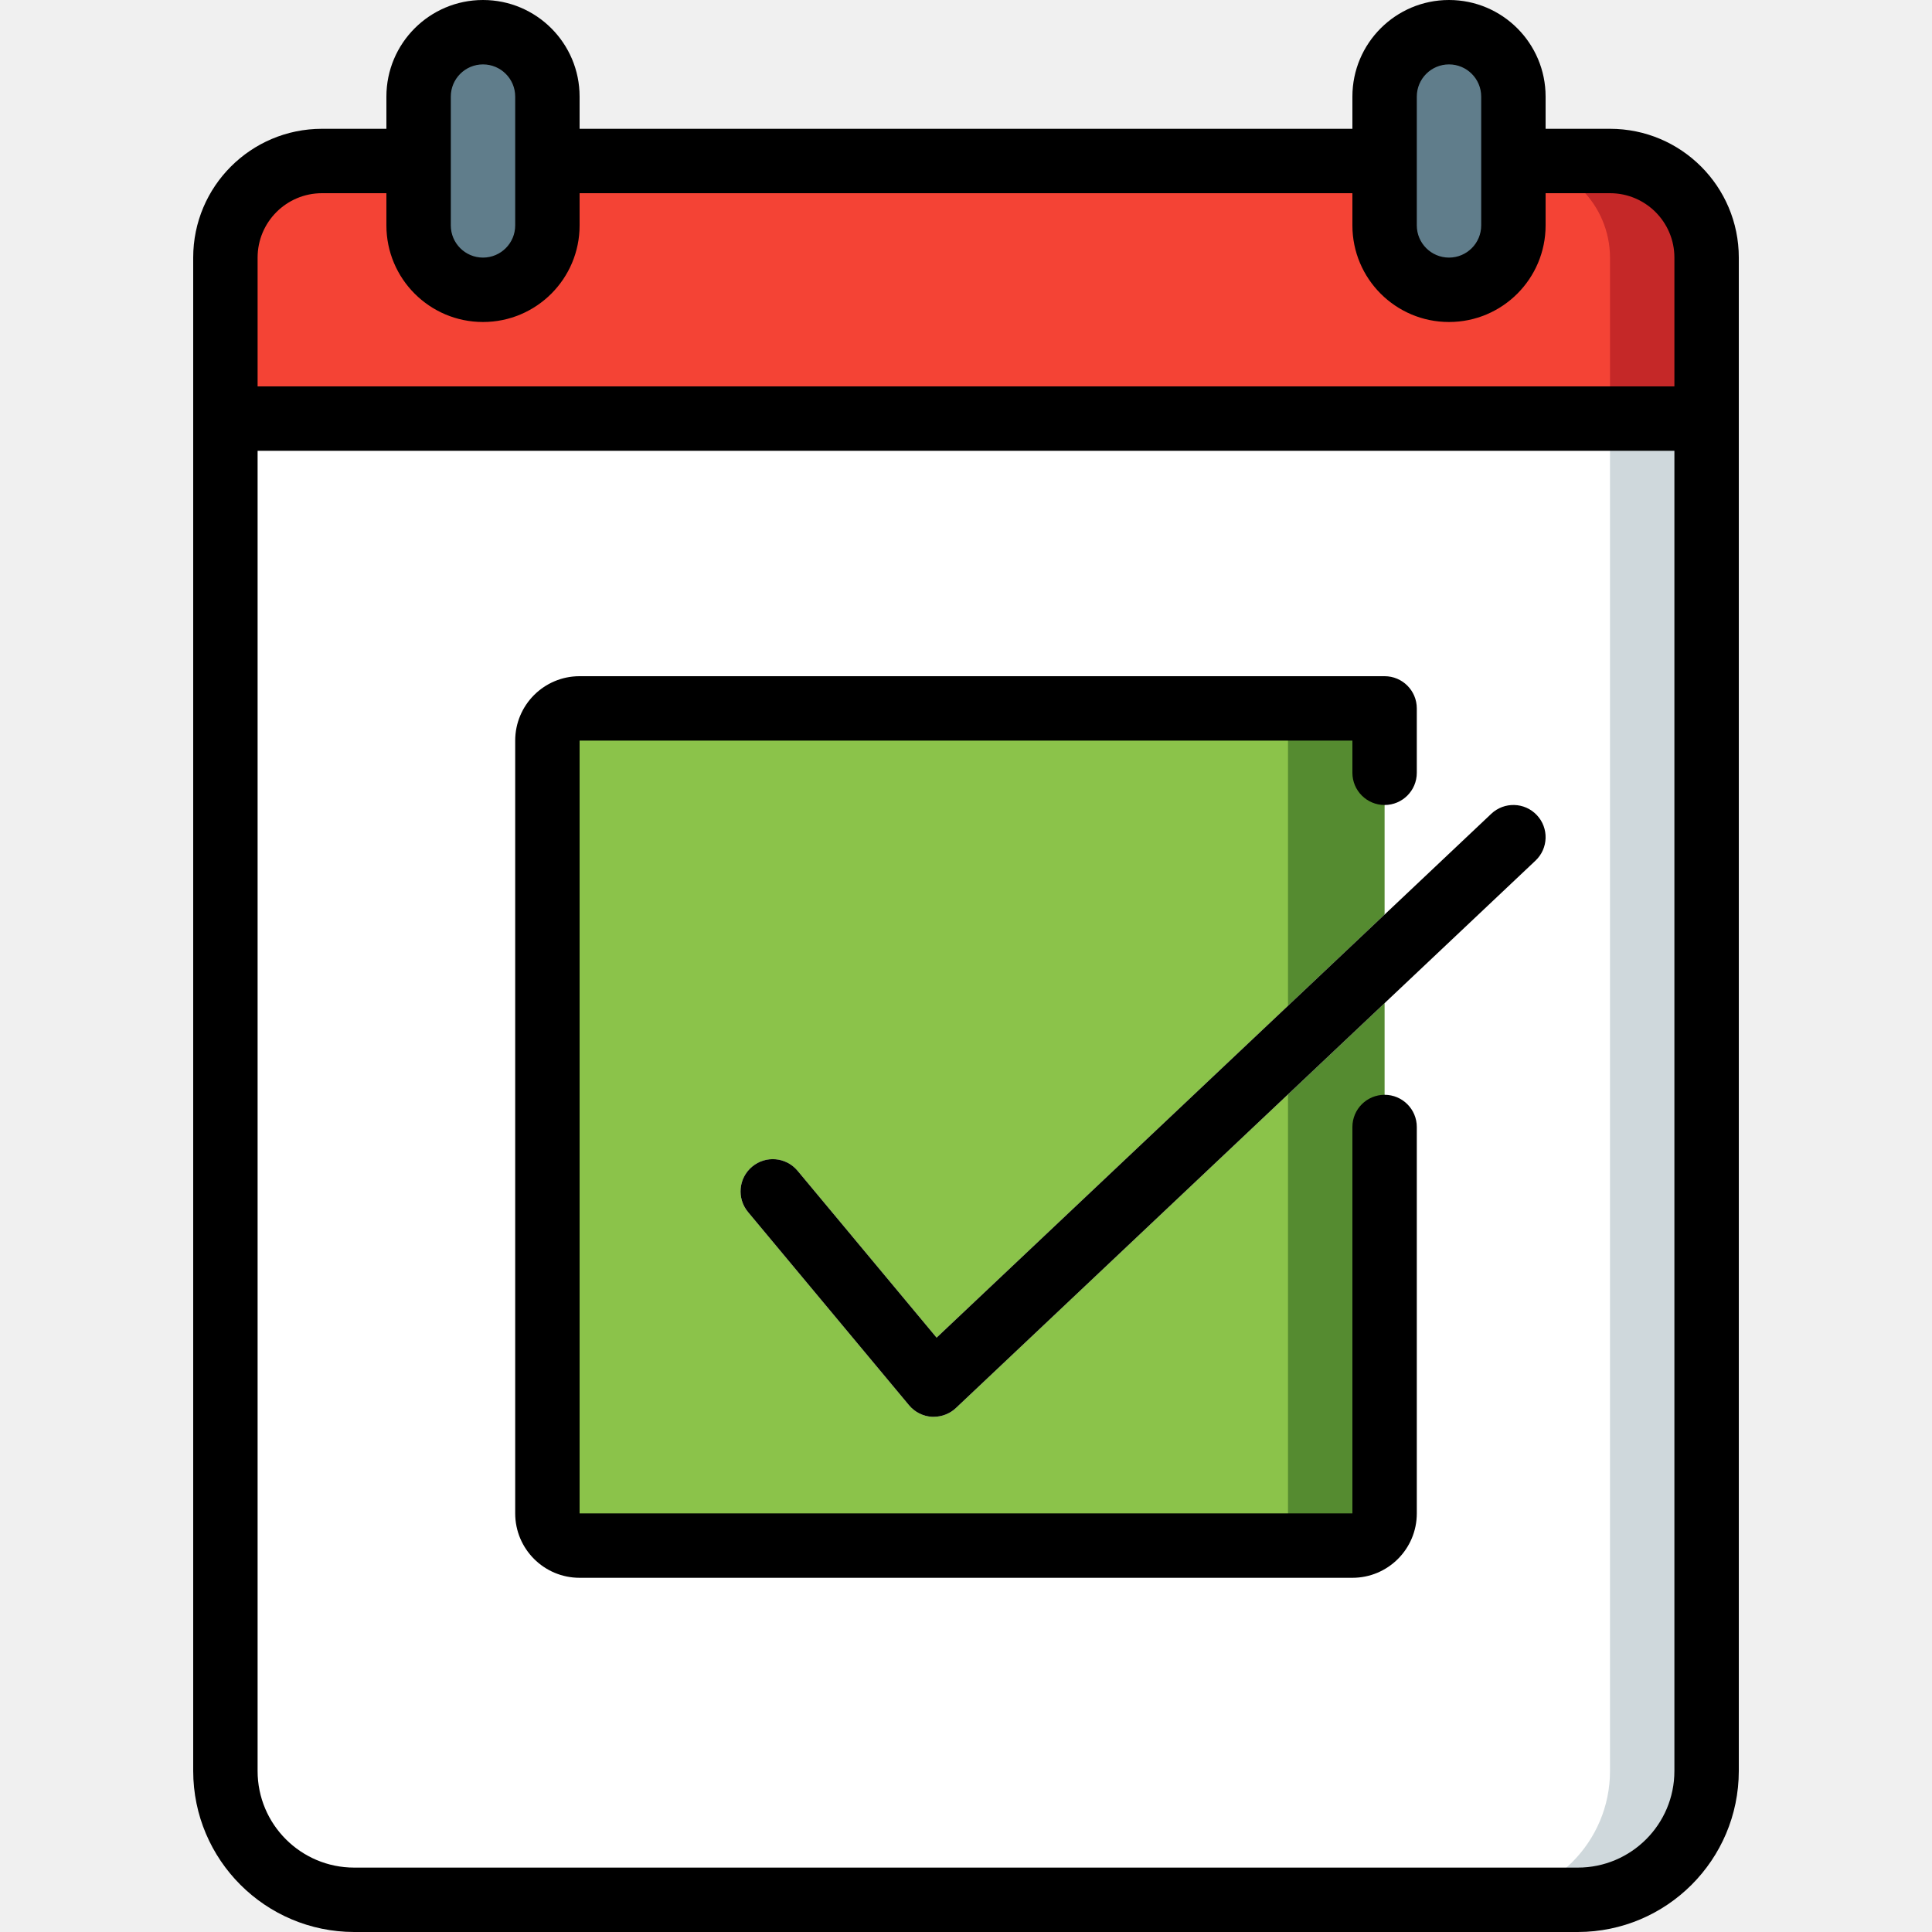
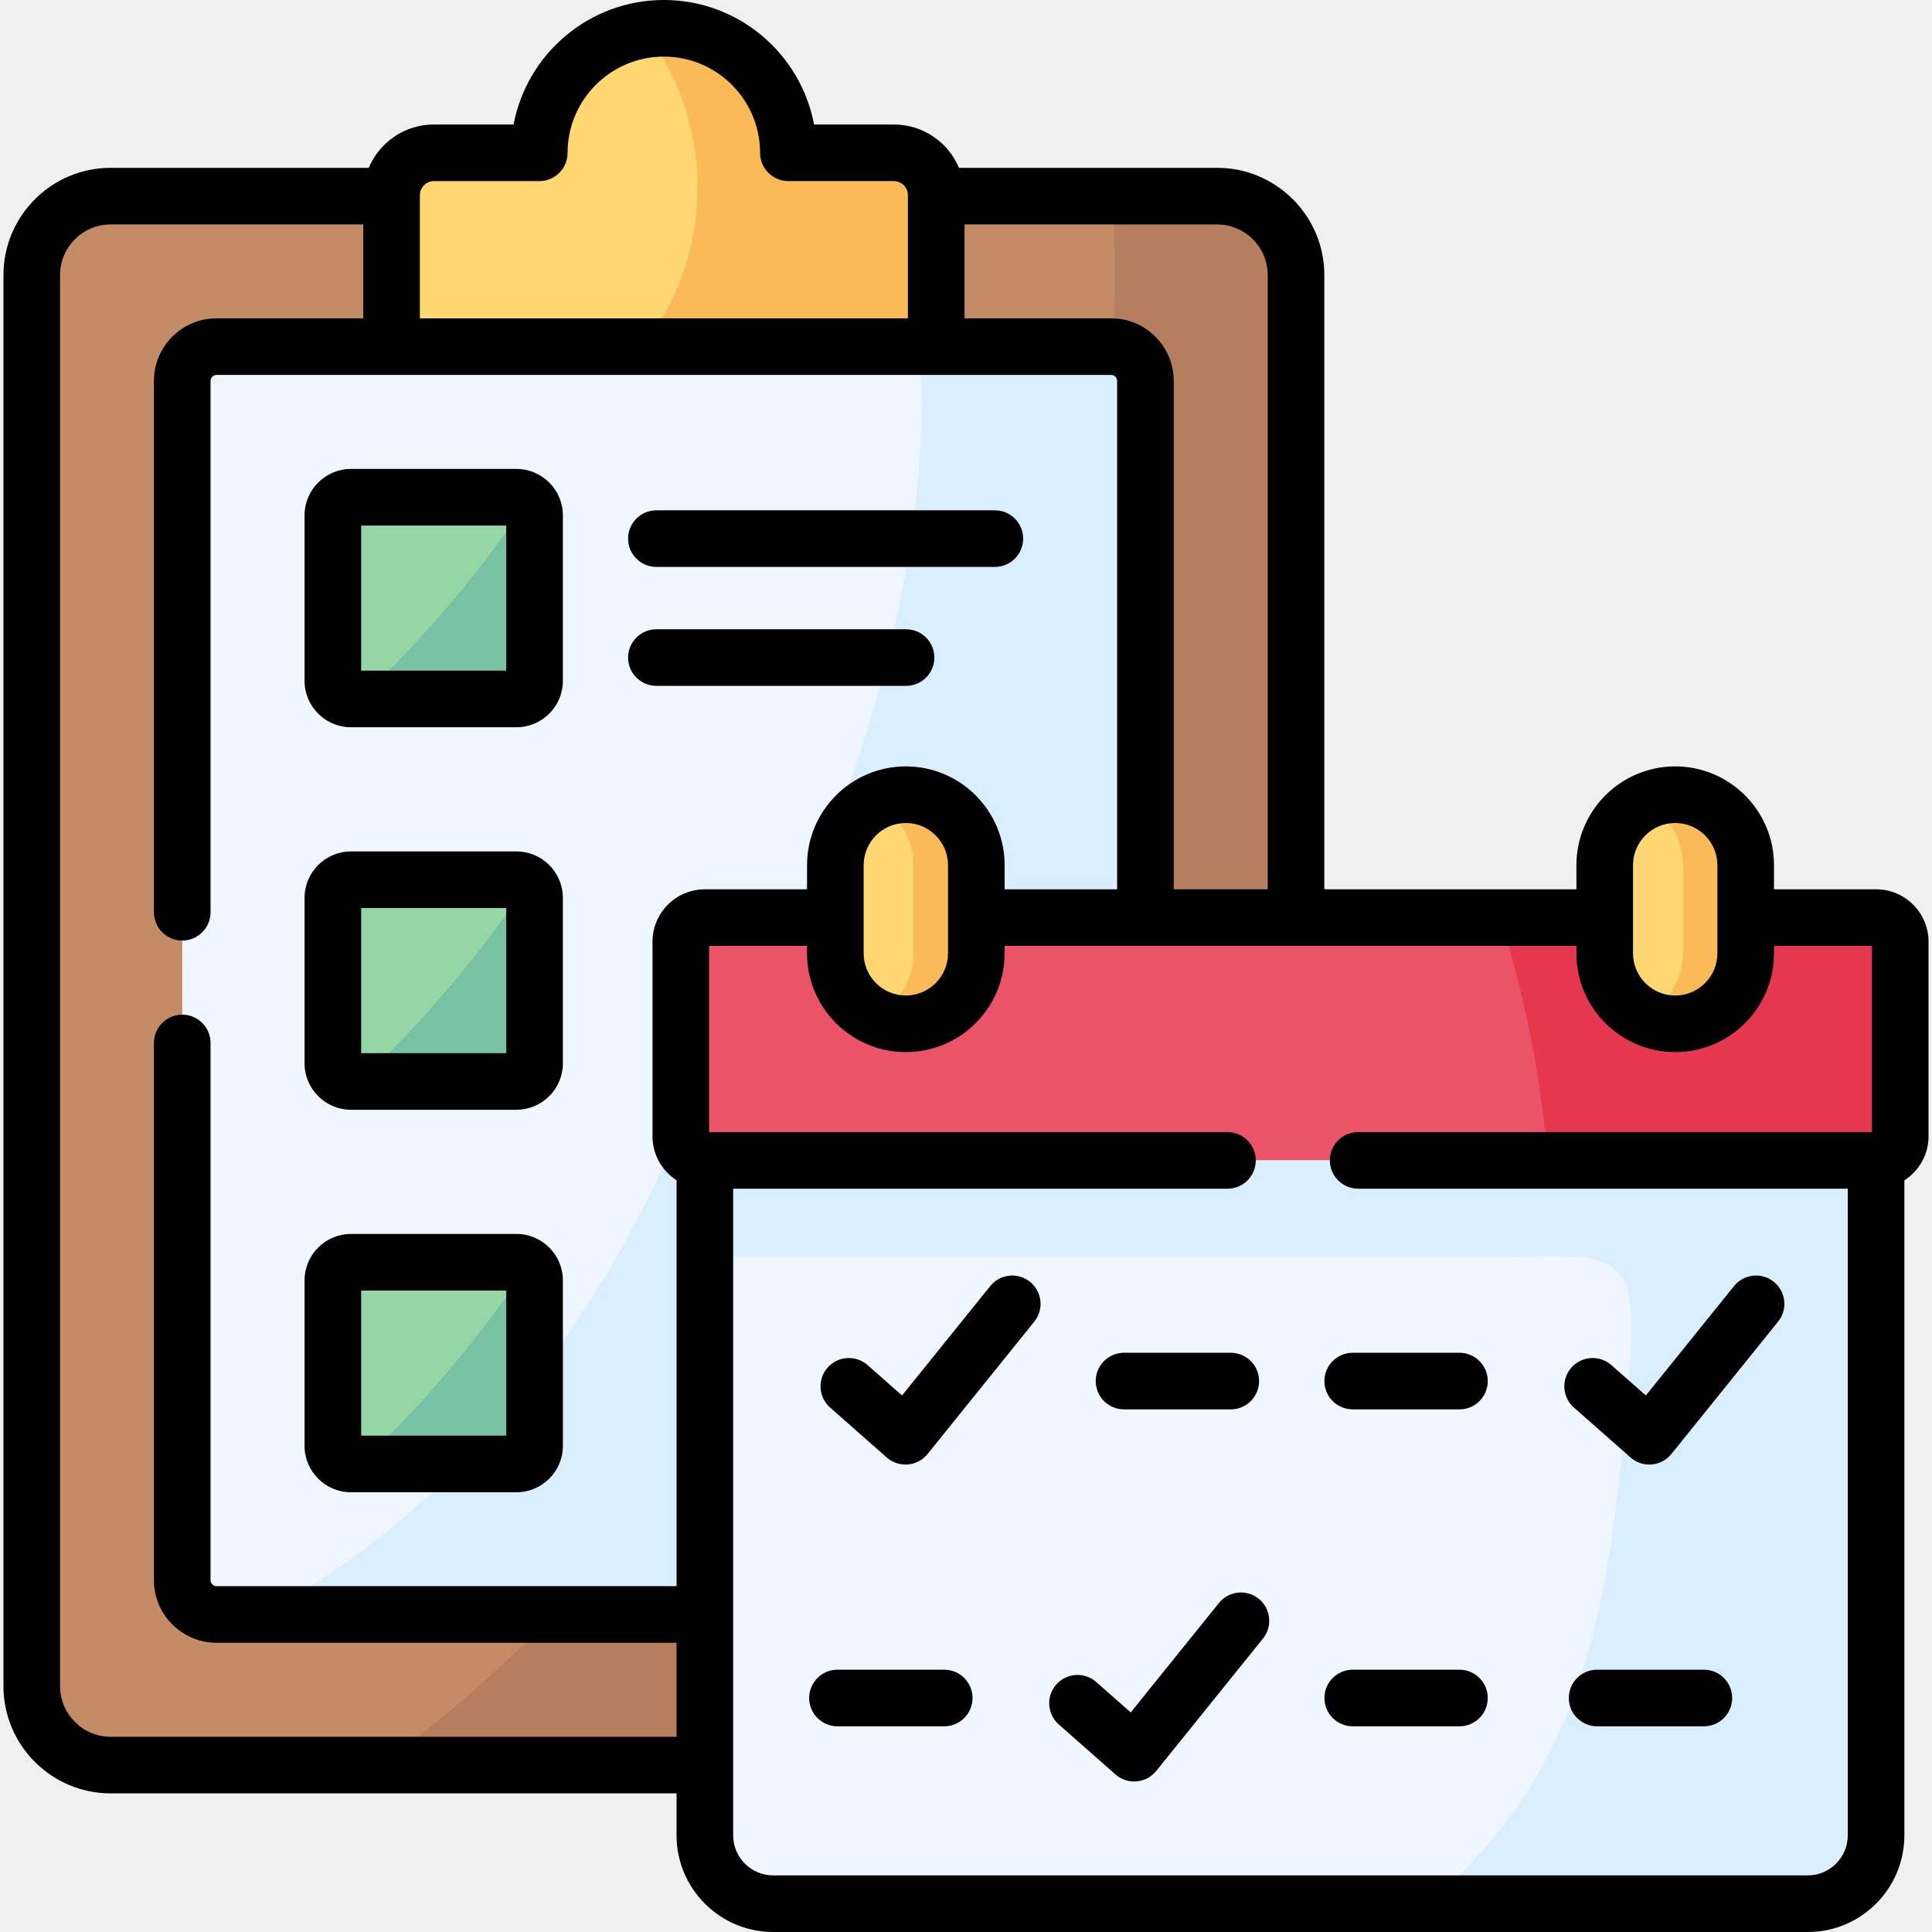
- <svg xmlns="http://www.w3.org/2000/svg" version="1.1" id="Capa_1" x="0px" y="0px" viewBox="0 0 512 512" style="enable-background:new 0 0 512 512;" xml:space="preserve">
+ <svg xmlns="http://www.w3.org/2000/svg" id="Capa_1" enable-background="new 0 0 512 512" height="512" viewBox="0 0 512 512" width="512">
  <g>
-     <g transform="translate(1 1)">
-       <path style="fill:#CFD8DC;" d="M451.267,84.333v384c0,18.851-15.282,34.133-34.133,34.133H92.867    c-18.851,0-34.133-15.282-34.133-34.133v-384H451.267z" />
-       <path style="fill:#FFFFFF;" d="M425.667,84.333v384c0,18.851-15.282,34.133-34.133,34.133H92.867    c-18.851,0-34.133-15.282-34.133-34.133v-384H425.667z" />
-       <path style="fill:#558B30;" d="M152.6,186.733h204.8c4.713,0,8.533,3.821,8.533,8.533v204.8c0,4.713-3.82,8.533-8.533,8.533H152.6    c-4.713,0-8.533-3.821-8.533-8.533v-204.8C144.067,190.554,147.887,186.733,152.6,186.733z" />
-       <path style="fill:#8BC34A;" d="M152.6,186.733h179.2c4.713,0,8.533,3.821,8.533,8.533v204.8c0,4.713-3.82,8.533-8.533,8.533H152.6    c-4.713,0-8.533-3.821-8.533-8.533v-204.8C144.067,190.554,147.887,186.733,152.6,186.733z" />
-       <path style="fill:#FFFFFF;" d="M406.27,215.004c-1.555-1.646-3.699-2.607-5.962-2.671s-4.459,0.774-6.104,2.329L247.209,353.492    l-36.847-44.228c-3.021-3.624-8.408-4.113-12.032-1.092s-4.113,8.408-1.092,12.032l42.667,51.2    c1.507,1.813,3.697,2.922,6.05,3.063h0.512c2.179-0.004,4.275-0.837,5.862-2.33l153.6-145.067    c1.646-1.555,2.607-3.699,2.671-5.962C408.664,218.845,407.826,216.649,406.27,215.004z" />
-       <path style="fill:#C52828;" d="M451.267,67.267v42.667H58.733V67.267c0.042-14.121,11.479-25.558,25.6-25.6h341.333    C439.788,41.709,451.225,53.146,451.267,67.267z" />
-       <path style="fill:#F44335;" d="M425.667,67.267v42.667H58.733V67.267c0.042-14.121,11.479-25.558,25.6-25.6h315.733    C414.188,41.709,425.625,53.146,425.667,67.267z" />
-       <g>
-         <path style="fill:#607D8B;" d="M127,7.533L127,7.533c9.426,0,17.067,7.641,17.067,17.067v34.133     c0,9.426-7.641,17.067-17.067,17.067l0,0c-9.426,0-17.067-7.641-17.067-17.067V24.6C109.933,15.174,117.574,7.533,127,7.533z" />
-         <path style="fill:#607D8B;" d="M383,7.533L383,7.533c9.426,0,17.067,7.641,17.067,17.067v34.133     c0,9.426-7.641,17.067-17.067,17.067l0,0c-9.426,0-17.067-7.641-17.067-17.067V24.6C365.933,15.174,373.574,7.533,383,7.533z" />
-       </g>
+     <g>
+       <path clip-rule="evenodd" d="m8.414 72.895v373.948c0 11.509 9.411 20.92 20.919 20.92h157.461v-39.912l-73.019-335.992v-39.883h-84.442c-11.508 0-20.919 9.411-20.919 20.919z" fill="#c38c66" fill-rule="evenodd" />
    </g>
    <g>
-       <path d="M211.362,310.263c-3.021-3.624-8.408-4.113-12.032-1.092s-4.113,8.408-1.092,12.032l42.667,51.2    c1.507,1.813,3.697,2.922,6.05,3.063h0.512c2.179-0.004,4.275-0.837,5.862-2.33l153.6-145.067    c3.426-3.238,3.579-8.64,0.341-12.066c-3.238-3.426-8.64-3.579-12.066-0.341L248.209,354.492L211.362,310.263z" />
-       <path d="M153.6,418.133h204.8c9.426,0,17.067-7.641,17.067-17.067v-102.4c0-4.713-3.82-8.533-8.533-8.533s-8.533,3.82-8.533,8.533    v102.4H153.6v-204.8h204.8v8.533c0,4.713,3.82,8.533,8.533,8.533s8.533-3.821,8.533-8.533v-17.067c0-4.713-3.82-8.533-8.533-8.533    H153.6c-9.426,0-17.067,7.641-17.067,17.067v204.8C136.533,410.492,144.174,418.133,153.6,418.133z" />
-       <path d="M102.4,25.6v8.533H85.333c-18.851,0-34.133,15.282-34.133,34.133v401.067c0.028,23.552,19.114,42.638,42.667,42.667    h324.267c23.552-0.028,42.638-19.114,42.667-42.667V68.267c0-18.851-15.282-34.133-34.133-34.133H409.6V25.6    C409.6,11.462,398.138,0,384,0c-14.138,0-25.6,11.462-25.6,25.6v8.533H153.6V25.6C153.6,11.462,142.139,0,128,0    C113.862,0,102.4,11.462,102.4,25.6z M443.733,469.333c0,14.138-11.462,25.6-25.6,25.6H93.867c-14.138,0-25.6-11.462-25.6-25.6    V119.467h375.467V469.333z M375.467,25.6c0-4.713,3.821-8.533,8.533-8.533s8.533,3.821,8.533,8.533v34.133    c0,4.713-3.82,8.533-8.533,8.533s-8.533-3.821-8.533-8.533V25.6z M358.4,51.2v8.533c0,14.138,11.462,25.6,25.6,25.6    c14.138,0,25.6-11.462,25.6-25.6V51.2h17.067c9.426,0,17.067,7.641,17.067,17.067V102.4H68.267V68.267    c0-9.426,7.641-17.067,17.067-17.067H102.4v8.533c0,14.138,11.462,25.6,25.6,25.6c14.139,0,25.6-11.462,25.6-25.6V51.2H358.4z     M119.467,25.6c0-4.713,3.82-8.533,8.533-8.533c4.713,0,8.533,3.821,8.533,8.533v34.133c0,4.713-3.82,8.533-8.533,8.533    c-4.713,0-8.533-3.821-8.533-8.533V25.6z" />
+       <path clip-rule="evenodd" d="m103.769 91.859 70.723 11.339 73.614-11.339v-40.138c0-6.18-5.046-11.225-11.225-11.225h-27.949c0-18.17-14.683-32.939-32.853-32.995h-.142-.142c-18.17.057-32.881 14.825-32.881 32.995h-27.949c-6.151 0-11.197 5.046-11.197 11.225v40.138z" fill="#ffd772" fill-rule="evenodd" />
+     </g>
+     <g>
+       <path clip-rule="evenodd" d="m303.55 243.173 15.619 23.827 24.292-23.827v-170.278c0-11.509-9.411-20.92-20.919-20.92h-74.436l-21.106 19.525z" fill="#c38c66" fill-rule="evenodd" />
+     </g>
+     <g>
+       <path clip-rule="evenodd" d="m48.296 100.93v317.85c0 4.989 4.082 9.071 9.099 9.071h129.398l116.757-184.678v-142.243c0-4.989-4.082-9.071-9.071-9.071h-46.374-144.336-46.374c-5.017 0-9.099 4.082-9.099 9.071z" fill="#eff6ff" fill-rule="evenodd" />
+     </g>
+     <g>
+       <path clip-rule="evenodd" d="m88.207 136.59v43.824c0 2.636 2.183 4.819 4.819 4.819h43.823c2.636 0 4.819-2.183 4.819-4.819v-43.824c0-2.636-2.183-4.819-4.819-4.819h-43.823c-2.636 0-4.819 2.183-4.819 4.819z" fill="#95d6a4" fill-rule="evenodd" />
+     </g>
+     <g>
+       <path clip-rule="evenodd" d="m88.207 237.957v43.824c0 2.636 2.183 4.819 4.819 4.819h43.823c2.636 0 4.819-2.183 4.819-4.819v-43.824c0-2.665-2.183-4.819-4.819-4.819h-43.823c-2.636.001-4.819 2.155-4.819 4.819z" fill="#95d6a4" fill-rule="evenodd" />
+     </g>
+     <g>
+       <path clip-rule="evenodd" d="m88.207 339.325v43.824c0 2.636 2.183 4.819 4.819 4.819h43.823c2.636 0 4.819-2.183 4.819-4.819v-43.824c0-2.665-2.183-4.819-4.819-4.819h-43.823c-2.636 0-4.819 2.154-4.819 4.819z" fill="#95d6a4" fill-rule="evenodd" />
+     </g>
+     <g>
+       <path clip-rule="evenodd" d="m122.222 387.967c-16.441 16.753-34.44 30.274-53.092 39.884h117.663l.028-120.331c-3.543 0-6.406-2.891-6.406-6.406v-2.665c-10.403 25.058-23.612 47.651-38.749 67.181v17.518c0 2.636-2.183 4.819-4.819 4.819z" fill="#d9eeff" fill-rule="evenodd" />
+     </g>
+     <g>
+       <path clip-rule="evenodd" d="m207.515 243.173h96.035v-142.243c0-4.989-4.082-9.071-9.071-9.071h-46.374-4.705c6.01 57.742-23.555 139.919-35.885 151.314z" fill="#d9eeff" fill-rule="evenodd" />
+     </g>
+     <g>
+       <path clip-rule="evenodd" d="m104.223 379.322c-2.863 2.948-5.783 5.839-8.731 8.646h26.73 14.626c2.636 0 4.819-2.183 4.819-4.819v-17.519-26.306c0-1.559-.737-2.92-1.871-3.798-10.176 15.222-22.053 29.934-35.573 43.796z" fill="#78c2a4" fill-rule="evenodd" />
+     </g>
+     <g>
+       <path clip-rule="evenodd" d="m104.223 277.954c-2.863 2.948-5.783 5.839-8.731 8.646h26.73 14.626c2.636 0 4.819-2.183 4.819-4.819v-17.518-26.306c0-1.559-.737-2.92-1.871-3.798-10.176 15.222-22.053 29.934-35.573 43.795z" fill="#78c2a4" fill-rule="evenodd" />
+     </g>
+     <g>
+       <path clip-rule="evenodd" d="m104.223 176.587c-2.863 2.948-5.783 5.839-8.731 8.646h26.73 14.626c2.636 0 4.819-2.183 4.819-4.819v-17.518-26.306c0-1.531-.737-2.92-1.871-3.798-10.176 15.222-22.053 29.934-35.573 43.795z" fill="#78c2a4" fill-rule="evenodd" />
+     </g>
+     <g>
+       <path clip-rule="evenodd" d="m303.55 100.93v142.243h39.911v-170.278c0-11.509-9.411-20.92-20.919-20.92h-27.637c.737 12.756.737 26.107-.028 39.912 4.818.199 8.673 4.196 8.673 9.043z" fill="#b57f5f" fill-rule="evenodd" />
+     </g>
+     <g>
+       <path clip-rule="evenodd" d="m170.155 91.859h73.245 4.705v-39.883-.255c0-6.18-5.046-11.225-11.225-11.225h-27.949c0-18.17-14.683-32.939-32.853-32.995h-.142-.142c-1.814 0-3.572.142-5.301.425 8.929 11.14 14.343 25.767 14.343 41.783.002 16.185-5.554 30.982-14.681 42.15z" fill="#fbba58" fill-rule="evenodd" />
+     </g>
+     <g>
+       <path clip-rule="evenodd" d="m186.794 307.52v120.331 39.912 18.624c0 9.95 8.164 18.113 18.113 18.113h274.189c9.949 0 18.085-8.164 18.085-18.113v-178.867l-153.72-20.92z" fill="#eff6ff" fill-rule="evenodd" />
+     </g>
+     <g>
+       <path clip-rule="evenodd" d="m180.416 249.58v51.534c0 3.515 2.863 6.406 6.406 6.406h310.358c3.487 0 6.378-2.835 6.406-6.321v-.085-51.534-.085c-.028-3.487-2.92-6.321-6.406-6.321-82.174 0-230.083 0-310.358 0-3.543-.001-6.406 2.891-6.406 6.406z" fill="#eb5468" fill-rule="evenodd" />
+     </g>
+     <g>
+       <path clip-rule="evenodd" d="m397.573 243.173c6.378 20.183 10.715 41.783 12.614 64.347h86.993c3.487 0 6.378-2.835 6.406-6.321v-.085-51.534-.085c-.028-3.487-2.92-6.321-6.406-6.321h-34.553v9.468c0 10.261-8.419 18.68-18.68 18.68-10.29 0-18.68-8.419-18.68-18.68v-9.468h-27.694z" fill="#e5384f" fill-rule="evenodd" />
+     </g>
+     <g>
+       <path clip-rule="evenodd" d="m221.376 243.173v9.468c0 10.261 8.39 18.68 18.68 18.68s18.68-8.419 18.68-18.68v-9.468-13.89c0-10.261-8.39-18.68-18.68-18.68s-18.68 8.419-18.68 18.68z" fill="#ffd772" fill-rule="evenodd" />
+     </g>
+     <g>
+       <path clip-rule="evenodd" d="m425.267 243.173v9.468c0 10.261 8.39 18.68 18.68 18.68 10.261 0 18.68-8.419 18.68-18.68v-9.468-13.89c0-10.261-8.419-18.68-18.68-18.68-10.29 0-18.68 8.419-18.68 18.68z" fill="#ffd772" fill-rule="evenodd" />
+     </g>
+     <g>
+       <path clip-rule="evenodd" d="m231.722 212.559c6.151 3.09 10.375 9.439 10.375 16.724v13.89 9.468c0 7.285-4.224 13.635-10.375 16.724 2.523 1.247 5.357 1.956 8.334 1.956 10.29 0 18.68-8.419 18.68-18.68v-9.468-13.89c0-10.261-8.39-18.68-18.68-18.68-2.977 0-5.811.709-8.334 1.956z" fill="#fbba58" fill-rule="evenodd" />
+     </g>
+     <g>
+       <path clip-rule="evenodd" d="m435.613 212.559c6.151 3.09 10.375 9.439 10.375 16.724v13.89 9.468c0 7.285-4.224 13.635-10.375 16.724 2.523 1.247 5.357 1.956 8.334 1.956 10.261 0 18.68-8.419 18.68-18.68v-9.468-13.89c0-10.261-8.419-18.68-18.68-18.68-2.977 0-5.811.709-8.334 1.956z" fill="#fbba58" fill-rule="evenodd" />
+     </g>
+     <g>
+       <path clip-rule="evenodd" d="m146.684 427.851c-15.137 15.562-30.585 28.942-46.034 39.912h86.143v-39.912z" fill="#b57f5f" fill-rule="evenodd" />
+     </g>
+     <g>
+       <path clip-rule="evenodd" d="m432.013 360.046c-4.677 56.466-8.475 108.057-54.169 144.454h101.251c9.949 0 18.085-8.164 18.085-18.113v-178.867h-86.993-147.313-76.08l.028 25.569h208.2c29.253-.001 39.599-4.564 36.991 26.957z" fill="#d9eeff" fill-rule="evenodd" />
+     </g>
+     <g>
+       <path d="m93.026 192.733h43.823c6.792 0 12.319-5.526 12.319-12.319v-43.824c0-6.792-5.526-12.319-12.319-12.319h-43.823c-6.792 0-12.319 5.526-12.319 12.319v43.824c0 6.793 5.526 12.319 12.319 12.319zm2.681-53.462h38.46v38.461h-38.46z" />
+       <path d="m93.026 294.1h43.823c6.792 0 12.319-5.526 12.319-12.319v-43.824c0-6.792-5.526-12.319-12.319-12.319h-43.823c-6.792 0-12.319 5.526-12.319 12.319v43.824c0 6.793 5.526 12.319 12.319 12.319zm2.681-53.461h38.46v38.461h-38.46z" />
+       <path d="m93.026 395.467h43.823c6.792 0 12.319-5.526 12.319-12.319v-43.824c0-6.792-5.526-12.319-12.319-12.319h-43.823c-6.792 0-12.319 5.526-12.319 12.319v43.824c0 6.793 5.526 12.319 12.319 12.319zm2.681-53.461h38.46v38.461h-38.46z" />
+       <path d="m173.953 181.763h66.159c4.142 0 7.5-3.358 7.5-7.5s-3.358-7.5-7.5-7.5h-66.159c-4.142 0-7.5 3.358-7.5 7.5s3.358 7.5 7.5 7.5z" />
+       <path d="m173.953 150.241h89.686c4.142 0 7.5-3.358 7.5-7.5s-3.358-7.5-7.5-7.5h-89.686c-4.142 0-7.5 3.358-7.5 7.5s3.358 7.5 7.5 7.5z" />
+       <path d="m272.967 339.694c-3.225-2.601-7.947-2.091-10.546 1.132l-23.371 28.992-9.144-8.057c-3.108-2.739-7.848-2.439-10.585.668-2.739 3.108-2.439 7.847.668 10.585l15.023 13.238c1.375 1.212 3.14 1.873 4.958 1.873.212 0 .425-.009.637-.027 2.039-.174 3.918-1.173 5.202-2.766l28.289-35.093c2.6-3.224 2.093-7.946-1.131-10.545z" />
+       <path d="m297.881 373.499h28.289c4.142 0 7.5-3.358 7.5-7.5s-3.358-7.5-7.5-7.5h-28.289c-4.142 0-7.5 3.358-7.5 7.5s3.358 7.5 7.5 7.5z" />
+       <path d="m386.773 358.499h-28.289c-4.142 0-7.5 3.358-7.5 7.5s3.358 7.5 7.5 7.5h28.289c4.142 0 7.5-3.358 7.5-7.5s-3.357-7.5-7.5-7.5z" />
+       <path d="m250.231 442.49h-28.289c-4.142 0-7.5 3.358-7.5 7.5s3.358 7.5 7.5 7.5h28.289c4.142 0 7.5-3.358 7.5-7.5s-3.357-7.5-7.5-7.5z" />
+       <path d="m451.543 442.49h-28.289c-4.142 0-7.5 3.358-7.5 7.5s3.358 7.5 7.5 7.5h28.289c4.142 0 7.5-3.358 7.5-7.5s-3.357-7.5-7.5-7.5z" />
+       <path d="m333.57 423.685c-3.225-2.601-7.947-2.092-10.546 1.132l-23.371 28.992-9.144-8.057c-3.108-2.739-7.848-2.439-10.585.668-2.739 3.108-2.439 7.847.668 10.585l15.023 13.238c1.375 1.212 3.14 1.873 4.958 1.873.212 0 .425-.009.637-.027 2.039-.174 3.918-1.173 5.202-2.766l28.289-35.093c2.6-3.225 2.093-7.946-1.131-10.545z" />
+       <path d="m386.773 442.49h-28.289c-4.142 0-7.5 3.358-7.5 7.5s3.358 7.5 7.5 7.5h28.289c4.142 0 7.5-3.358 7.5-7.5s-3.357-7.5-7.5-7.5z" />
+       <path d="m470.083 339.694c-3.225-2.601-7.946-2.091-10.546 1.132l-23.371 28.992-9.144-8.057c-3.108-2.739-7.847-2.439-10.585.668-2.739 3.108-2.439 7.847.668 10.585l15.023 13.238c1.375 1.212 3.14 1.873 4.958 1.873.212 0 .425-.009.637-.027 2.039-.174 3.918-1.173 5.202-2.766l28.289-35.093c2.6-3.224 2.094-7.946-1.131-10.545z" />
+       <path d="m497.18 235.673h-27.054v-6.39c0-14.436-11.744-26.18-26.18-26.18s-26.18 11.745-26.18 26.18v6.39h-66.806v-162.777c0-15.671-12.749-28.42-28.419-28.42h-68.396c-2.838-6.737-9.507-11.48-17.264-11.48h-21.146c-3.527-18.759-20.031-32.996-39.798-32.996-19.78 0-36.296 14.237-39.826 32.996h-21.146c-7.746 0-14.405 4.743-17.239 11.48h-68.393c-15.67 0-28.419 12.749-28.419 28.42v373.948c0 15.67 12.749 28.419 28.419 28.419h149.961v11.124c0 14.123 11.49 25.613 25.613 25.613h274.188c14.107 0 25.585-11.49 25.585-25.613v-173.581c3.847-2.476 6.406-6.787 6.406-11.693v-51.533c0-7.668-6.238-13.907-13.906-13.907zm-64.413-6.39c0-6.165 5.016-11.18 11.18-11.18s11.18 5.016 11.18 11.18v23.358c0 6.165-5.015 11.18-11.18 11.18s-11.18-5.016-11.18-11.18zm-96.806-156.387v162.778h-24.911v-134.744c0-9.137-7.434-16.571-16.57-16.571h-38.874v-24.883h66.936c7.399 0 13.419 6.02 13.419 13.42zm-224.692-21.175c0-2.019 1.693-3.725 3.697-3.725h27.949c4.142 0 7.5-3.358 7.5-7.5 0-14.058 11.45-25.496 25.523-25.496 14.058 0 25.494 11.438 25.494 25.496 0 4.142 3.358 7.5 7.5 7.5h27.949c2.054 0 3.725 1.671 3.725 3.725v32.639h-129.337zm-81.936 408.542c-7.399 0-13.419-6.02-13.419-13.419v-373.948c0-7.4 6.02-13.42 13.419-13.42h66.936v24.884h-38.873c-9.153 0-16.599 7.434-16.599 16.571v140.826c0 4.142 3.358 7.5 7.5 7.5s7.5-3.358 7.5-7.5v-140.827c0-.852.732-1.571 1.599-1.571h237.084c.851 0 1.57.719 1.57 1.571v134.743h-29.814v-6.39c0-14.436-11.744-26.18-26.18-26.18s-26.18 11.745-26.18 26.18v6.39h-27.053c-7.668 0-13.906 6.238-13.906 13.906v51.534c0 4.894 2.547 9.196 6.378 11.675v107.562h-121.899c-.867 0-1.599-.72-1.599-1.571v-142.383c0-4.142-3.358-7.5-7.5-7.5s-7.5 3.358-7.5 7.5v142.384c0 9.137 7.446 16.571 16.599 16.571h121.898v24.912zm221.902-230.98v23.358c0 6.165-5.015 11.18-11.18 11.18s-11.18-5.016-11.18-11.18v-23.358c0-6.165 5.016-11.18 11.18-11.18s11.18 5.016 11.18 11.18zm227.86 267.717h-274.188c-5.852 0-10.613-4.761-10.613-10.613v-171.367h130.997c4.142 0 7.5-3.358 7.5-7.5s-3.358-7.5-7.5-7.5h-137.375v-49.347h25.959v1.968c0 14.436 11.745 26.18 26.18 26.18s26.18-11.744 26.18-26.18v-1.968h151.531v1.968c0 14.436 11.744 26.18 26.18 26.18s26.18-11.744 26.18-26.18v-1.968h25.96v49.347h-136.156c-4.142 0-7.5 3.358-7.5 7.5s3.358 7.5 7.5 7.5h129.75v171.367c0 5.852-4.748 10.613-10.585 10.613z" />
    </g>
  </g>
-   <g>
- </g>
-   <g>
- </g>
-   <g>
- </g>
-   <g>
- </g>
-   <g>
- </g>
-   <g>
- </g>
-   <g>
- </g>
-   <g>
- </g>
-   <g>
- </g>
-   <g>
- </g>
-   <g>
- </g>
-   <g>
- </g>
-   <g>
- </g>
-   <g>
- </g>
-   <g>
- </g>
</svg>
